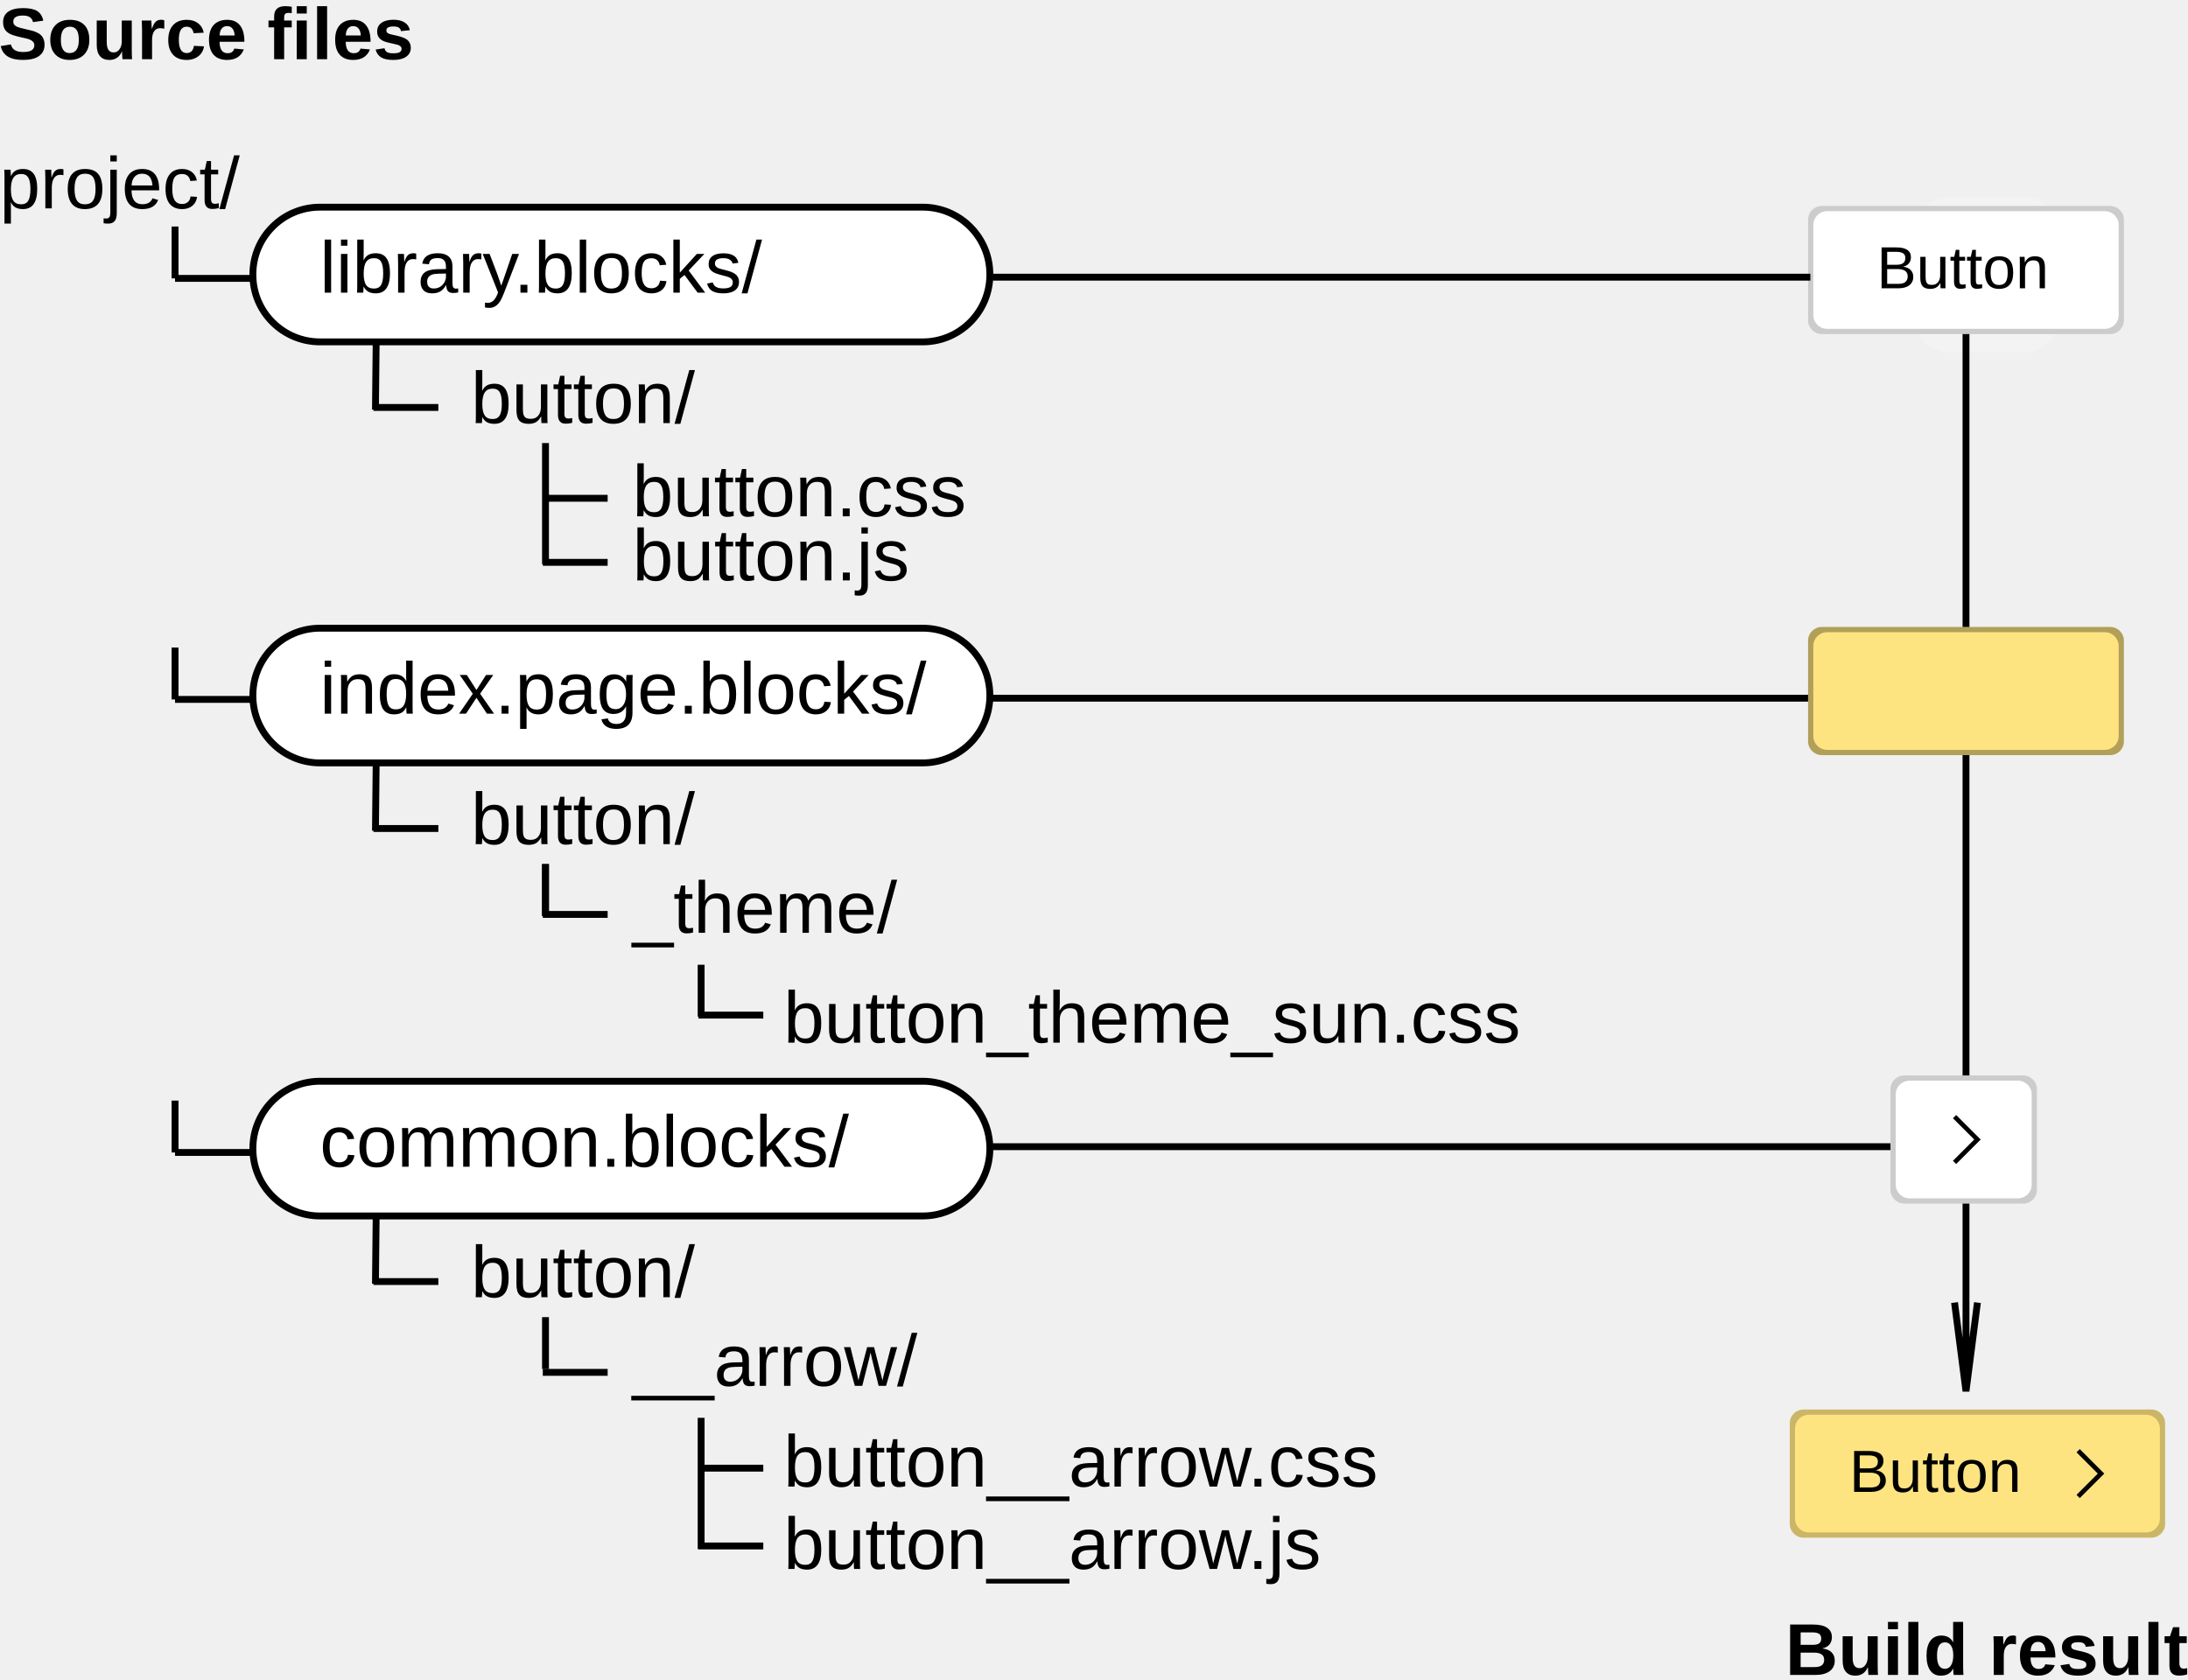
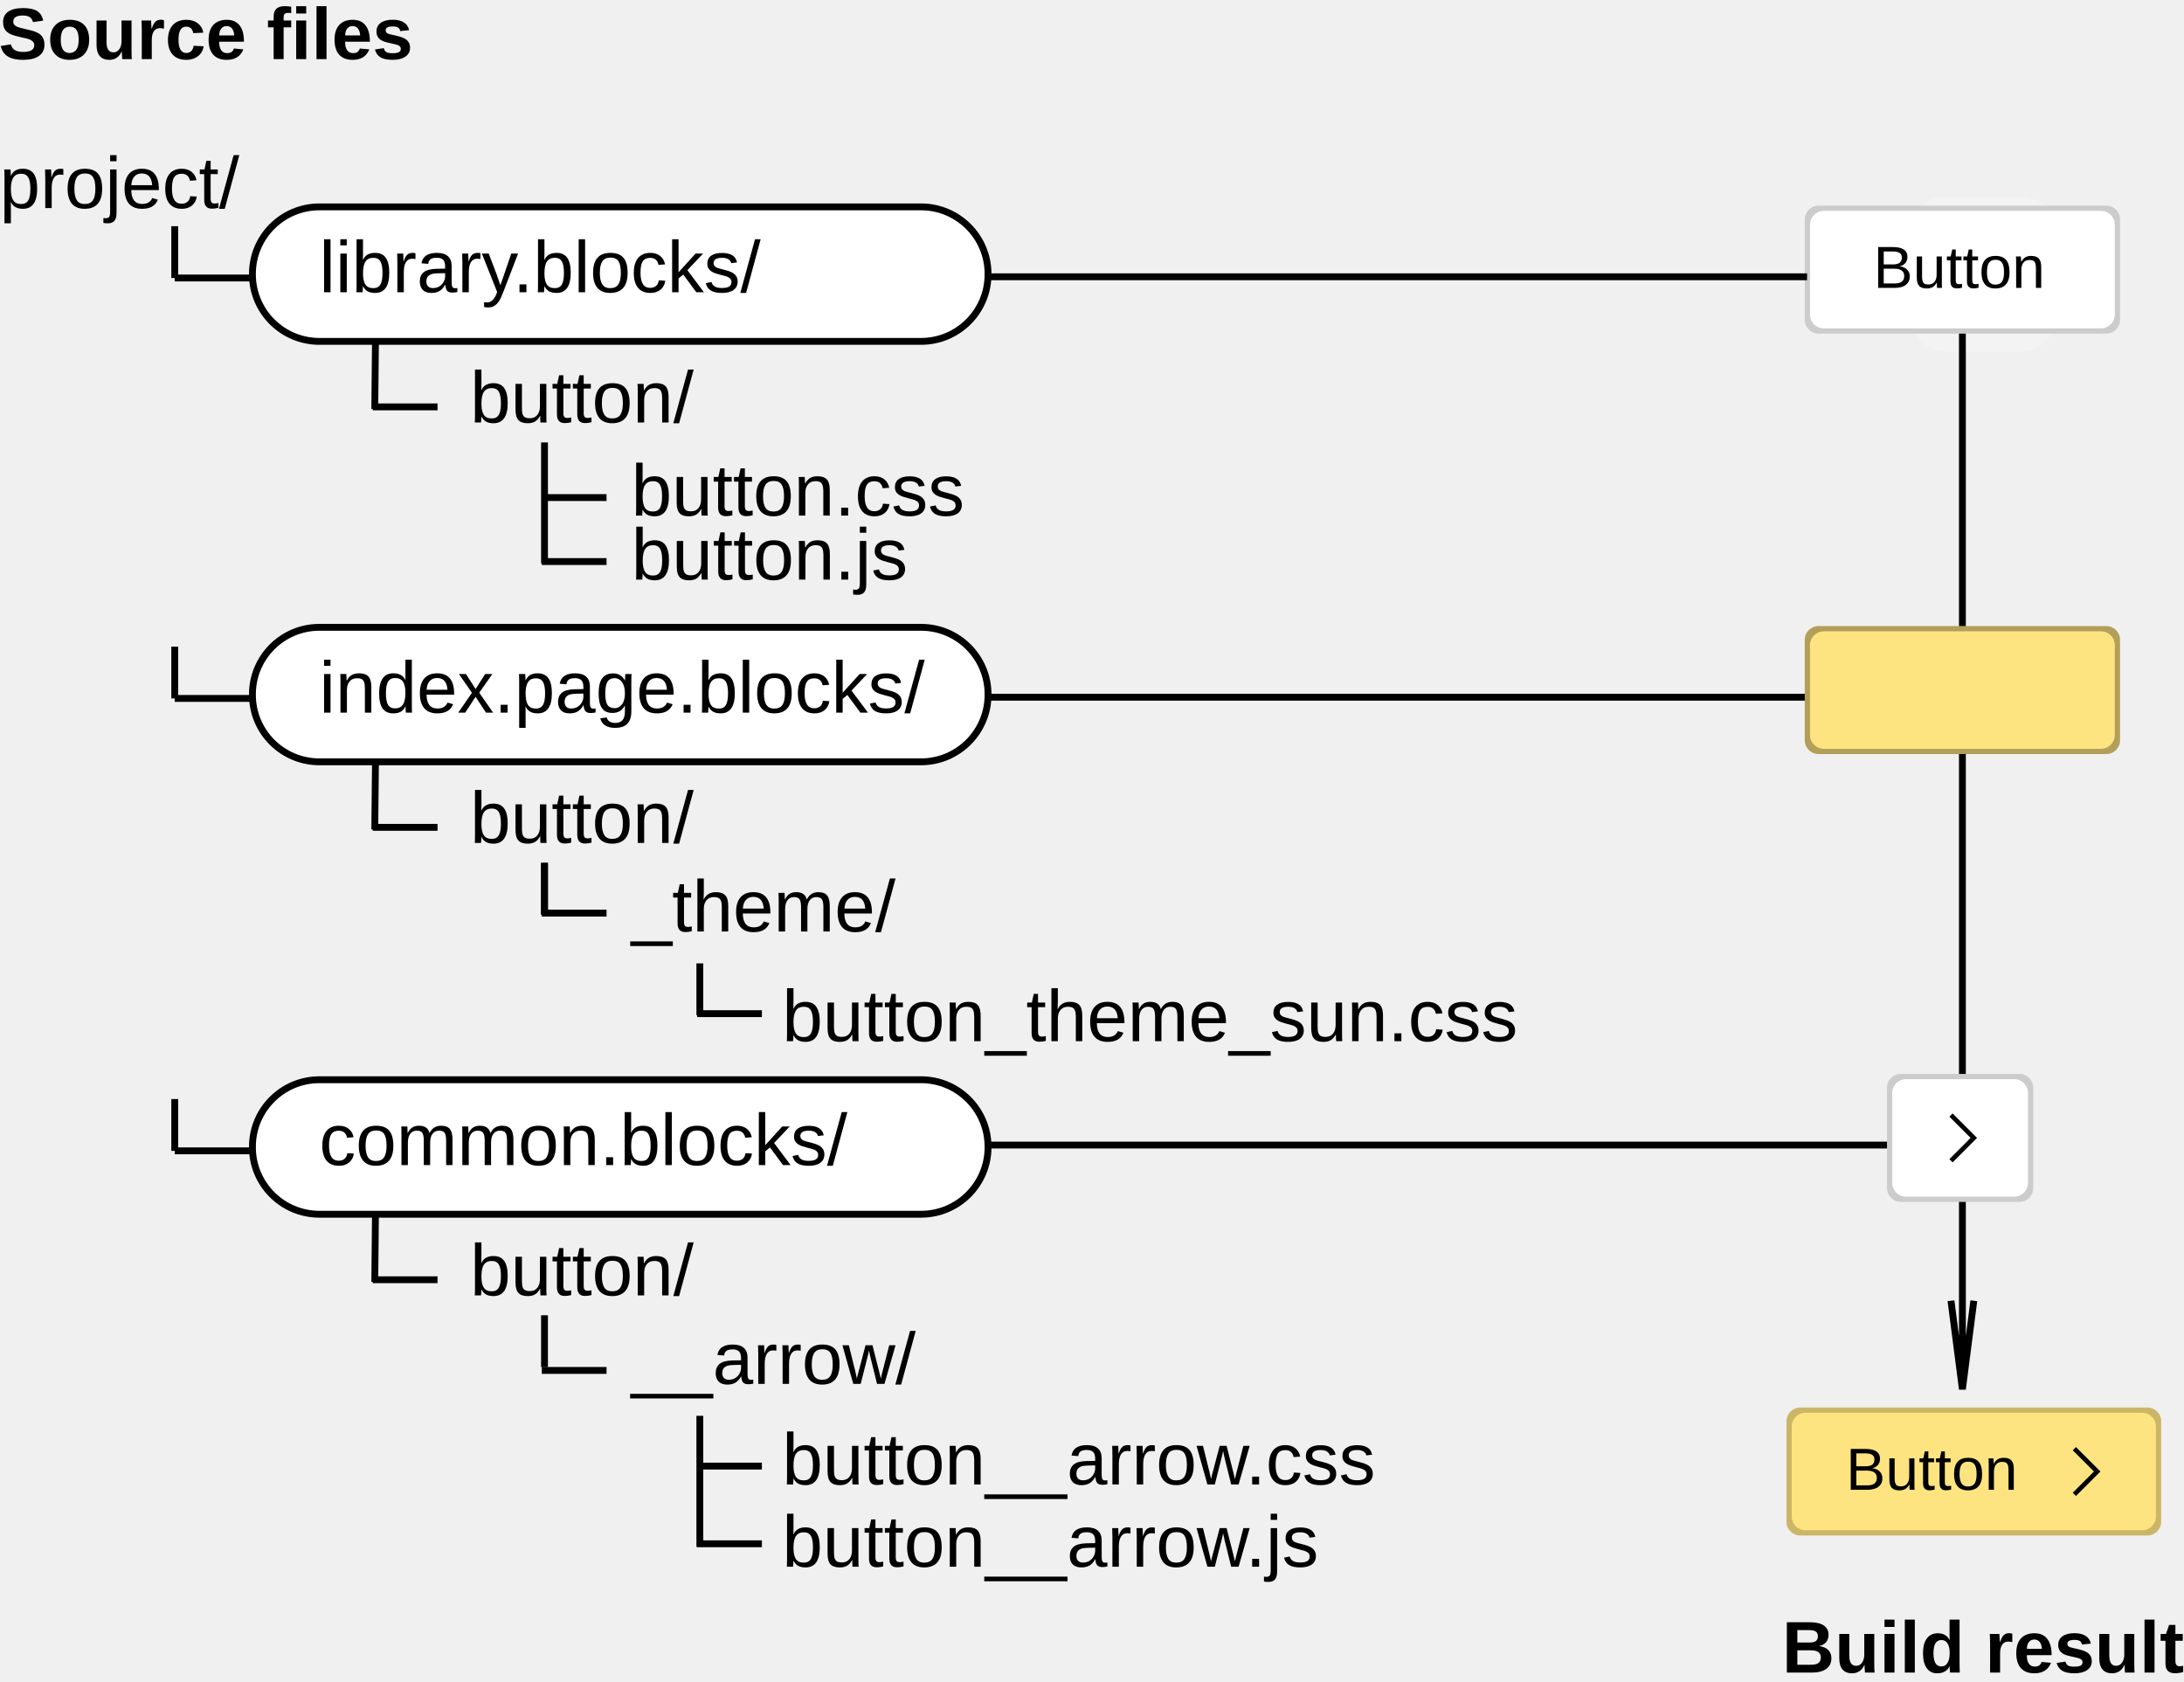
- <svg xmlns="http://www.w3.org/2000/svg" xmlns:xlink="http://www.w3.org/1999/xlink" width="478px" height="367px" viewBox="0 0 478 367" version="1.1">
+ <svg xmlns="http://www.w3.org/2000/svg" xmlns:xlink="http://www.w3.org/1999/xlink" width="478px" height="368px" viewBox="0 0 478 368" version="1.1">
  <defs>
    <rect id="path-1" x="417" y="67" width="69" height="28" rx="3" />
    <filter x="-0.7%" y="-1.8%" width="101.4%" height="103.6%" filterUnits="objectBoundingBox" id="filter-2">
      <feMorphology radius="1" operator="erode" in="SourceAlpha" result="shadowSpreadInner1" />
      <feOffset dx="0" dy="0" in="shadowSpreadInner1" result="shadowOffsetInner1" />
      <feComposite in="shadowOffsetInner1" in2="SourceAlpha" operator="arithmetic" k2="-1" k3="1" result="shadowInnerInner1" />
      <feColorMatrix values="0 0 0 0 0   0 0 0 0 0   0 0 0 0 0  0 0 0 0.2 0" type="matrix" in="shadowInnerInner1" />
    </filter>
    <rect id="path-3" x="413" y="330" width="82" height="28" rx="3" />
    <filter x="-0.6%" y="-1.8%" width="101.2%" height="103.6%" filterUnits="objectBoundingBox" id="filter-4">
      <feMorphology radius="1" operator="erode" in="SourceAlpha" result="shadowSpreadInner1" />
      <feOffset dx="0" dy="0" in="shadowSpreadInner1" result="shadowOffsetInner1" />
      <feComposite in="shadowOffsetInner1" in2="SourceAlpha" operator="arithmetic" k2="-1" k3="1" result="shadowInnerInner1" />
      <feColorMatrix values="0 0 0 0 0   0 0 0 0 0   0 0 0 0 0  0 0 0 0.2 0" type="matrix" in="shadowInnerInner1" />
    </filter>
    <rect id="path-5" x="417" y="159" width="69" height="28" rx="3" />
    <filter x="-0.7%" y="-1.8%" width="101.4%" height="103.6%" filterUnits="objectBoundingBox" id="filter-6">
      <feMorphology radius="1" operator="erode" in="SourceAlpha" result="shadowSpreadInner1" />
      <feOffset dx="0" dy="0" in="shadowSpreadInner1" result="shadowOffsetInner1" />
      <feComposite in="shadowOffsetInner1" in2="SourceAlpha" operator="arithmetic" k2="-1" k3="1" result="shadowInnerInner1" />
      <feColorMatrix values="0 0 0 0 0   0 0 0 0 0   0 0 0 0 0  0 0 0 0.3 0" type="matrix" in="shadowInnerInner1" />
    </filter>
    <rect id="path-7" x="435" y="257" width="32" height="28" rx="3" />
    <filter x="-1.6%" y="-1.8%" width="103.1%" height="103.6%" filterUnits="objectBoundingBox" id="filter-8">
      <feMorphology radius="1" operator="erode" in="SourceAlpha" result="shadowSpreadInner1" />
      <feOffset dx="0" dy="0" in="shadowSpreadInner1" result="shadowOffsetInner1" />
      <feComposite in="shadowOffsetInner1" in2="SourceAlpha" operator="arithmetic" k2="-1" k3="1" result="shadowInnerInner1" />
      <feColorMatrix values="0 0 0 0 0   0 0 0 0 0   0 0 0 0 0  0 0 0 0.2 0" type="matrix" in="shadowInnerInner1" />
    </filter>
  </defs>
  <g id="Page-4" stroke="none" stroke-width="1" fill="none" fill-rule="evenodd">
    <g id="Group" transform="translate(-22, -22)">
      <polygon id="Rectangle-2" points="1 0 592 0 592 88.441 592 416 1 416" />
      <polygon id="Shape" points="0.428 15.968 133.656 15.968 133.656 44.314 0.428 44.314" />
      <text id="Source-files" fill="#000000" font-family="Arial-BoldMT, Arial" font-size="16" font-weight="bold">
        <tspan x="21.688" y="34.94">Source files</tspan>
      </text>
      <text id="Build-result" fill="#000000" font-family="Arial-BoldMT, Arial" font-size="16" font-weight="bold">
        <tspan x="412" y="388">Build result</tspan>
      </text>
      <path d="M140.581,144.881 L154.751,144.881" id="Shape" stroke="#000000" stroke-width="1.5" fill="#000000" fill-rule="nonzero" />
      <polygon id="Shape" points="5.827 52.819 90.427 52.819 90.427 72.662 5.827 72.662" />
      <text id="project/" fill="#000000" font-family="ArialMT, Arial" font-size="16" font-weight="normal">
        <tspan x="21.897" y="67.537">project/</tspan>
      </text>
      <polygon id="Shape" points="147.701 141.074 233.152 141.074 233.152 150.995 147.701 150.995" />
      <path d="M104.177,287.637 L104.023,302.517 M103.593,302.038 L117.763,302.038" id="Shape" stroke="#000000" stroke-width="1.5" fill="#000000" fill-rule="nonzero" />
      <polygon id="Shape" points="110.142 288.74 194.561 288.74 194.561 308.583 110.142 308.583" />
      <text id="button/" fill="#000000" font-family="ArialMT, Arial" font-size="16" font-weight="normal">
        <tspan x="124.882" y="305.458">button/</tspan>
      </text>
      <path d="M140.581,321.881 L154.751,321.881" id="Shape" stroke="#000000" stroke-width="1.5" fill="#000000" fill-rule="nonzero" />
      <polygon id="Shape" points="5.827 53.819 90.427 53.819 90.427 73.662 5.827 73.662" />
      <path d="M60.239,273.83 L80.079,273.83 M60.243,262.496 L60.243,273.836 M141.172,309.814 L141.172,321.154 M174.581,342.814 L188.751,342.814 M174.581,359.814 L188.751,359.814 M175.172,331.814 L175.172,360.496" id="Shape" stroke="#000000" stroke-width="1.5" fill="#000000" fill-rule="nonzero" />
      <polygon id="Shape" points="147.701 142.074 233.152 142.074 233.152 151.995 147.701 151.995" />
      <text id="button__arrow.css" fill="#000000" font-family="ArialMT, Arial" font-size="16" font-weight="normal">
        <tspan x="193.181" y="346.831">button__arrow.css</tspan>
      </text>
      <text id="button__arrow.js" fill="#000000" font-family="ArialMT, Arial" font-size="16" font-weight="normal">
        <tspan x="193.181" y="364.831">button__arrow.js</tspan>
      </text>
      <polygon id="Shape" points="153.937 125.066 239.314 125.066 239.314 134.987 153.937 134.987" />
      <text id="__arrow/" fill="#000000" font-family="ArialMT, Arial" font-size="16" font-weight="normal">
        <tspan x="160.157" y="324.823">__arrow/</tspan>
      </text>
      <rect id="Rectangle-path" stroke="#000000" stroke-width="1.5" fill="#FFFFFF" fill-rule="nonzero" x="77.247" y="258.269" width="161" height="29.435" rx="14.662" />
      <text id="common.blocks/" fill="#000000" font-family="ArialMT, Arial" font-size="16" font-weight="normal">
        <tspan x="91.857" y="276.946">common.blocks/</tspan>
      </text>
      <rect id="Rectangle" fill="#FFFFFF" opacity="0.214" x="440" y="65" width="32" height="34" rx="8" />
      <path d="M104.177,188.637 L104.023,203.517 M103.593,203.038 L117.763,203.038" id="Shape" stroke="#000000" stroke-width="1.5" fill="#000000" fill-rule="nonzero" />
      <polygon id="Shape" points="110.142 189.74 194.561 189.74 194.561 209.583 110.142 209.583" />
      <text id="button/" fill="#000000" font-family="ArialMT, Arial" font-size="16" font-weight="normal">
        <tspan x="124.882" y="206.458">button/</tspan>
      </text>
      <path d="M60.239,174.83 L80.079,174.83 M60.243,163.496 L60.243,174.836 M140.581,221.814 L154.751,221.814 M141.172,210.814 L141.172,222.154" id="Shape" stroke="#000000" stroke-width="1.5" fill="#000000" fill-rule="nonzero" />
      <text id="_theme/" fill="#000000" font-family="ArialMT, Arial" font-size="16" font-weight="normal">
        <tspan x="160.181" y="225.831">_theme/</tspan>
      </text>
      <path d="M141.172,210.814 L141.172,222.154 M174.581,243.814 L188.751,243.814 M175.172,232.814 L175.172,244.154" id="Shape" stroke="#000000" stroke-width="1.5" fill="#000000" fill-rule="nonzero" />
      <polygon id="Shape" points="147.701 292.074 233.152 292.074 233.152 301.995 147.701 301.995" />
      <text id="button_theme_sun.css" fill="#000000" font-family="ArialMT, Arial" font-size="16" font-weight="normal">
        <tspan x="193.181" y="249.831">button_theme_sun.css</tspan>
      </text>
      <polygon id="Shape" points="153.937 215.066 239.314 215.066 239.314 224.987 153.937 224.987" />
      <rect id="Rectangle-path" stroke="#000000" stroke-width="1.5" fill="#FFFFFF" fill-rule="nonzero" x="77.247" y="159.269" width="161" height="29.435" rx="14.662" />
      <text id="index.page.blocks/" fill="#000000" font-family="ArialMT, Arial" font-size="16" font-weight="normal">
        <tspan x="91.857" y="177.946">index.page.blocks/</tspan>
      </text>
      <path d="M104.177,96.637 L104.023,111.517 M103.593,111.038 L117.763,111.038" id="Shape" stroke="#000000" stroke-width="1.5" fill="#000000" fill-rule="nonzero" />
      <polygon id="Shape" points="110.142 289.74 194.561 289.74 194.561 309.583 110.142 309.583" />
      <text id="button/" fill="#000000" font-family="ArialMT, Arial" font-size="16" font-weight="normal">
        <tspan x="124.882" y="114.458">button/</tspan>
      </text>
      <path d="M140.581,130.881 L154.751,130.881" id="Shape" stroke="#000000" stroke-width="1.5" fill="#000000" fill-rule="nonzero" />
      <path d="M60.239,82.83 L80.079,82.83 M60.243,71.496 L60.243,82.836 M141.172,118.814 L141.172,145.274" id="Shape" stroke="#000000" stroke-width="1.5" fill="#000000" fill-rule="nonzero" />
      <text id="button.js" fill="#000000" font-family="ArialMT, Arial" font-size="16" font-weight="normal">
        <tspan x="160.181" y="148.831">button.js</tspan>
      </text>
      <polygon id="Shape" points="153.937 341.066 239.314 341.066 239.314 350.987 153.937 350.987" />
      <text id="button.css" fill="#000000" font-family="ArialMT, Arial" font-size="16" font-weight="normal">
        <tspan x="160.157" y="134.823">button.css</tspan>
      </text>
      <rect id="Rectangle-path" stroke="#000000" stroke-width="1.5" fill="#FFFFFF" fill-rule="nonzero" x="77.247" y="67.269" width="161" height="29.435" rx="14.662" />
      <text id="library.blocks/" fill="#000000" font-family="ArialMT, Arial" font-size="16" font-weight="normal">
        <tspan x="91.857" y="85.946">library.blocks/</tspan>
      </text>
      <path d="M238.608,174.567 L418.253,174.567" id="Shape" stroke="#000000" stroke-width="1.5" fill="#000000" fill-rule="nonzero" />
      <g id="Rectangle-58">
        <use fill="#FFFFFF" fill-rule="evenodd" xlink:href="#path-1" />
        <use fill="black" fill-opacity="1" filter="url(#filter-2)" xlink:href="#path-1" />
      </g>
      <path d="M238.855,272.567 L435.5,272.567" id="Shape" stroke="#000000" stroke-width="1.5" fill="#000000" fill-rule="nonzero" />
      <text id="Button" font-family="ArialMT, Arial" font-size="13" font-weight="normal" fill="#000000">
        <tspan x="432" y="85">Button</tspan>
      </text>
      <path d="M238.855,82.567 L417.5,82.567" id="Shape" stroke="#000000" stroke-width="1.5" fill="#000000" fill-rule="nonzero" />
      <g id="Rectangle-58">
        <use fill="#FEE481" fill-rule="evenodd" xlink:href="#path-3" />
        <use fill="black" fill-opacity="1" filter="url(#filter-4)" xlink:href="#path-3" />
      </g>
      <text id="Button" font-family="ArialMT, Arial" font-size="13" font-weight="normal" fill="#000000">
        <tspan x="426" y="348">Button</tspan>
      </text>
      <polyline id="Path-91" stroke="#000000" points="476 339 481 344 476 349" />
      <path d="M451.5,95 L451.5,326 M449,306.631 L451.5,326 L454,306.631" id="Shape" stroke="#000000" stroke-width="1.5" />
      <g id="Rectangle-58">
        <use fill="#FEE481" fill-rule="evenodd" xlink:href="#path-5" />
        <use fill="black" fill-opacity="1" filter="url(#filter-6)" xlink:href="#path-5" />
      </g>
      <g id="Rectangle-58">
        <use fill="#FFFFFF" fill-rule="evenodd" xlink:href="#path-7" />
        <use fill="black" fill-opacity="1" filter="url(#filter-8)" xlink:href="#path-7" />
      </g>
      <polyline id="Path-91" stroke="#000000" points="449 266 454 271 449 276" />
    </g>
  </g>
</svg>
